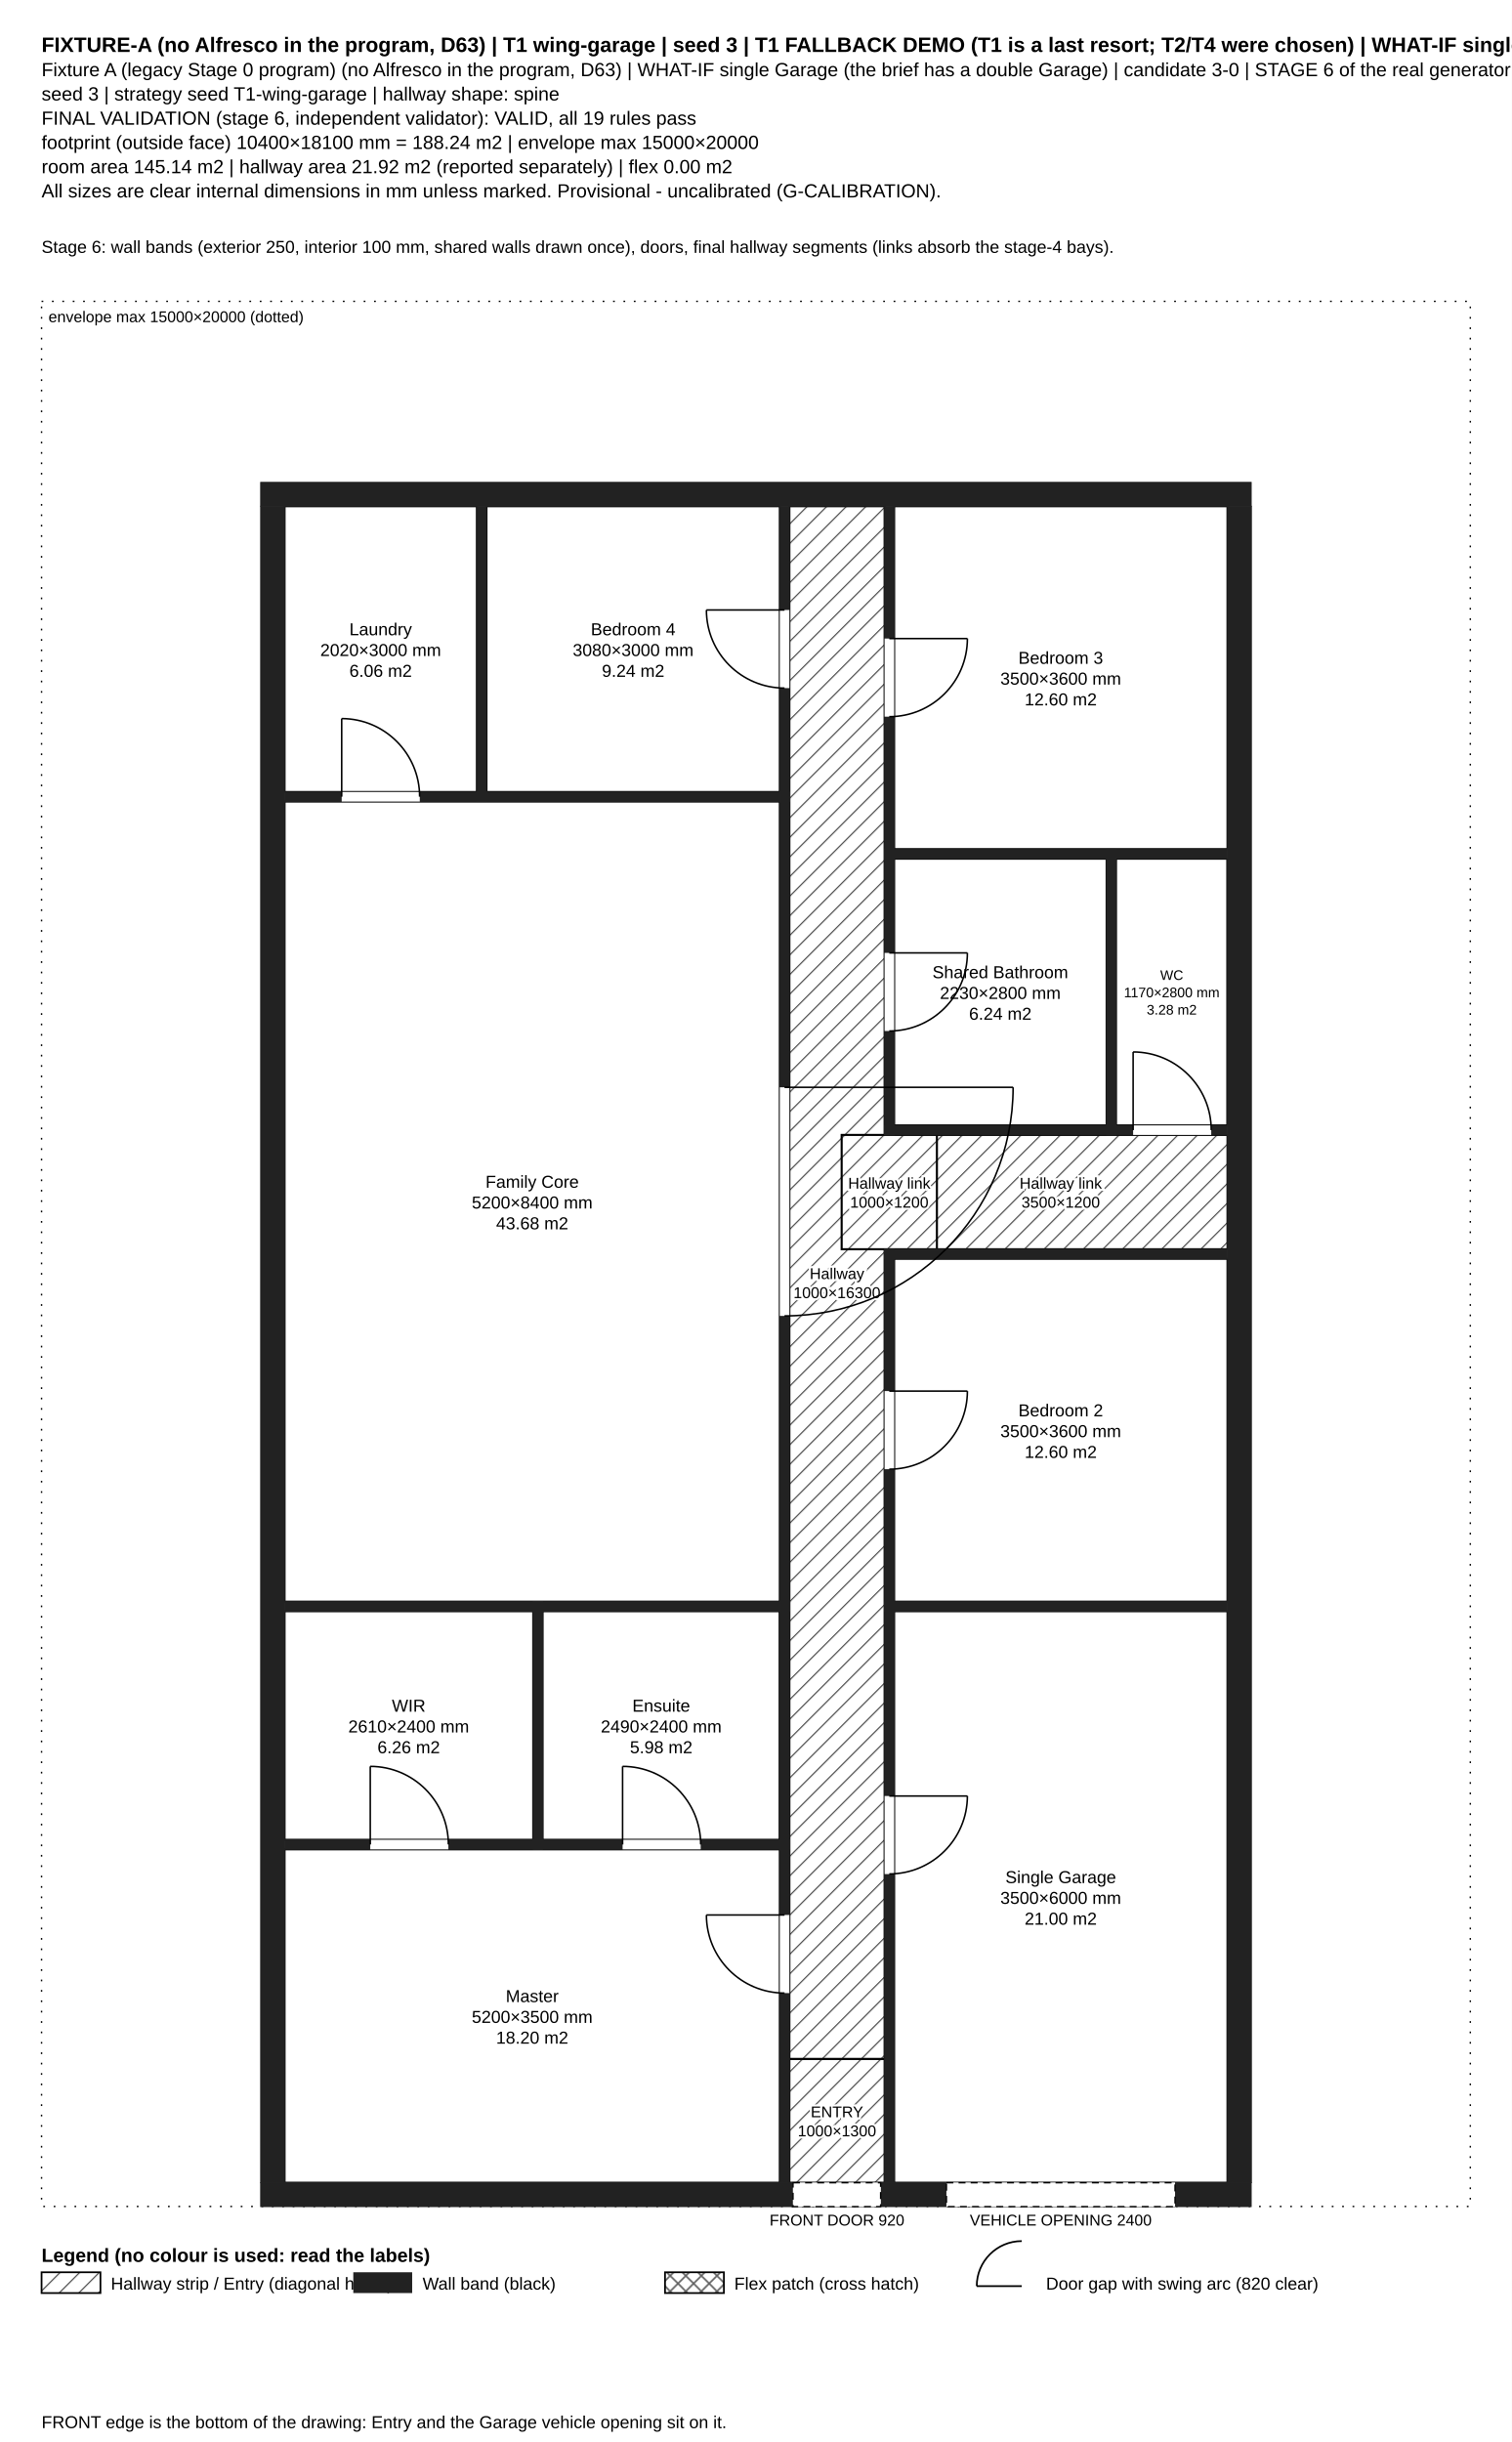
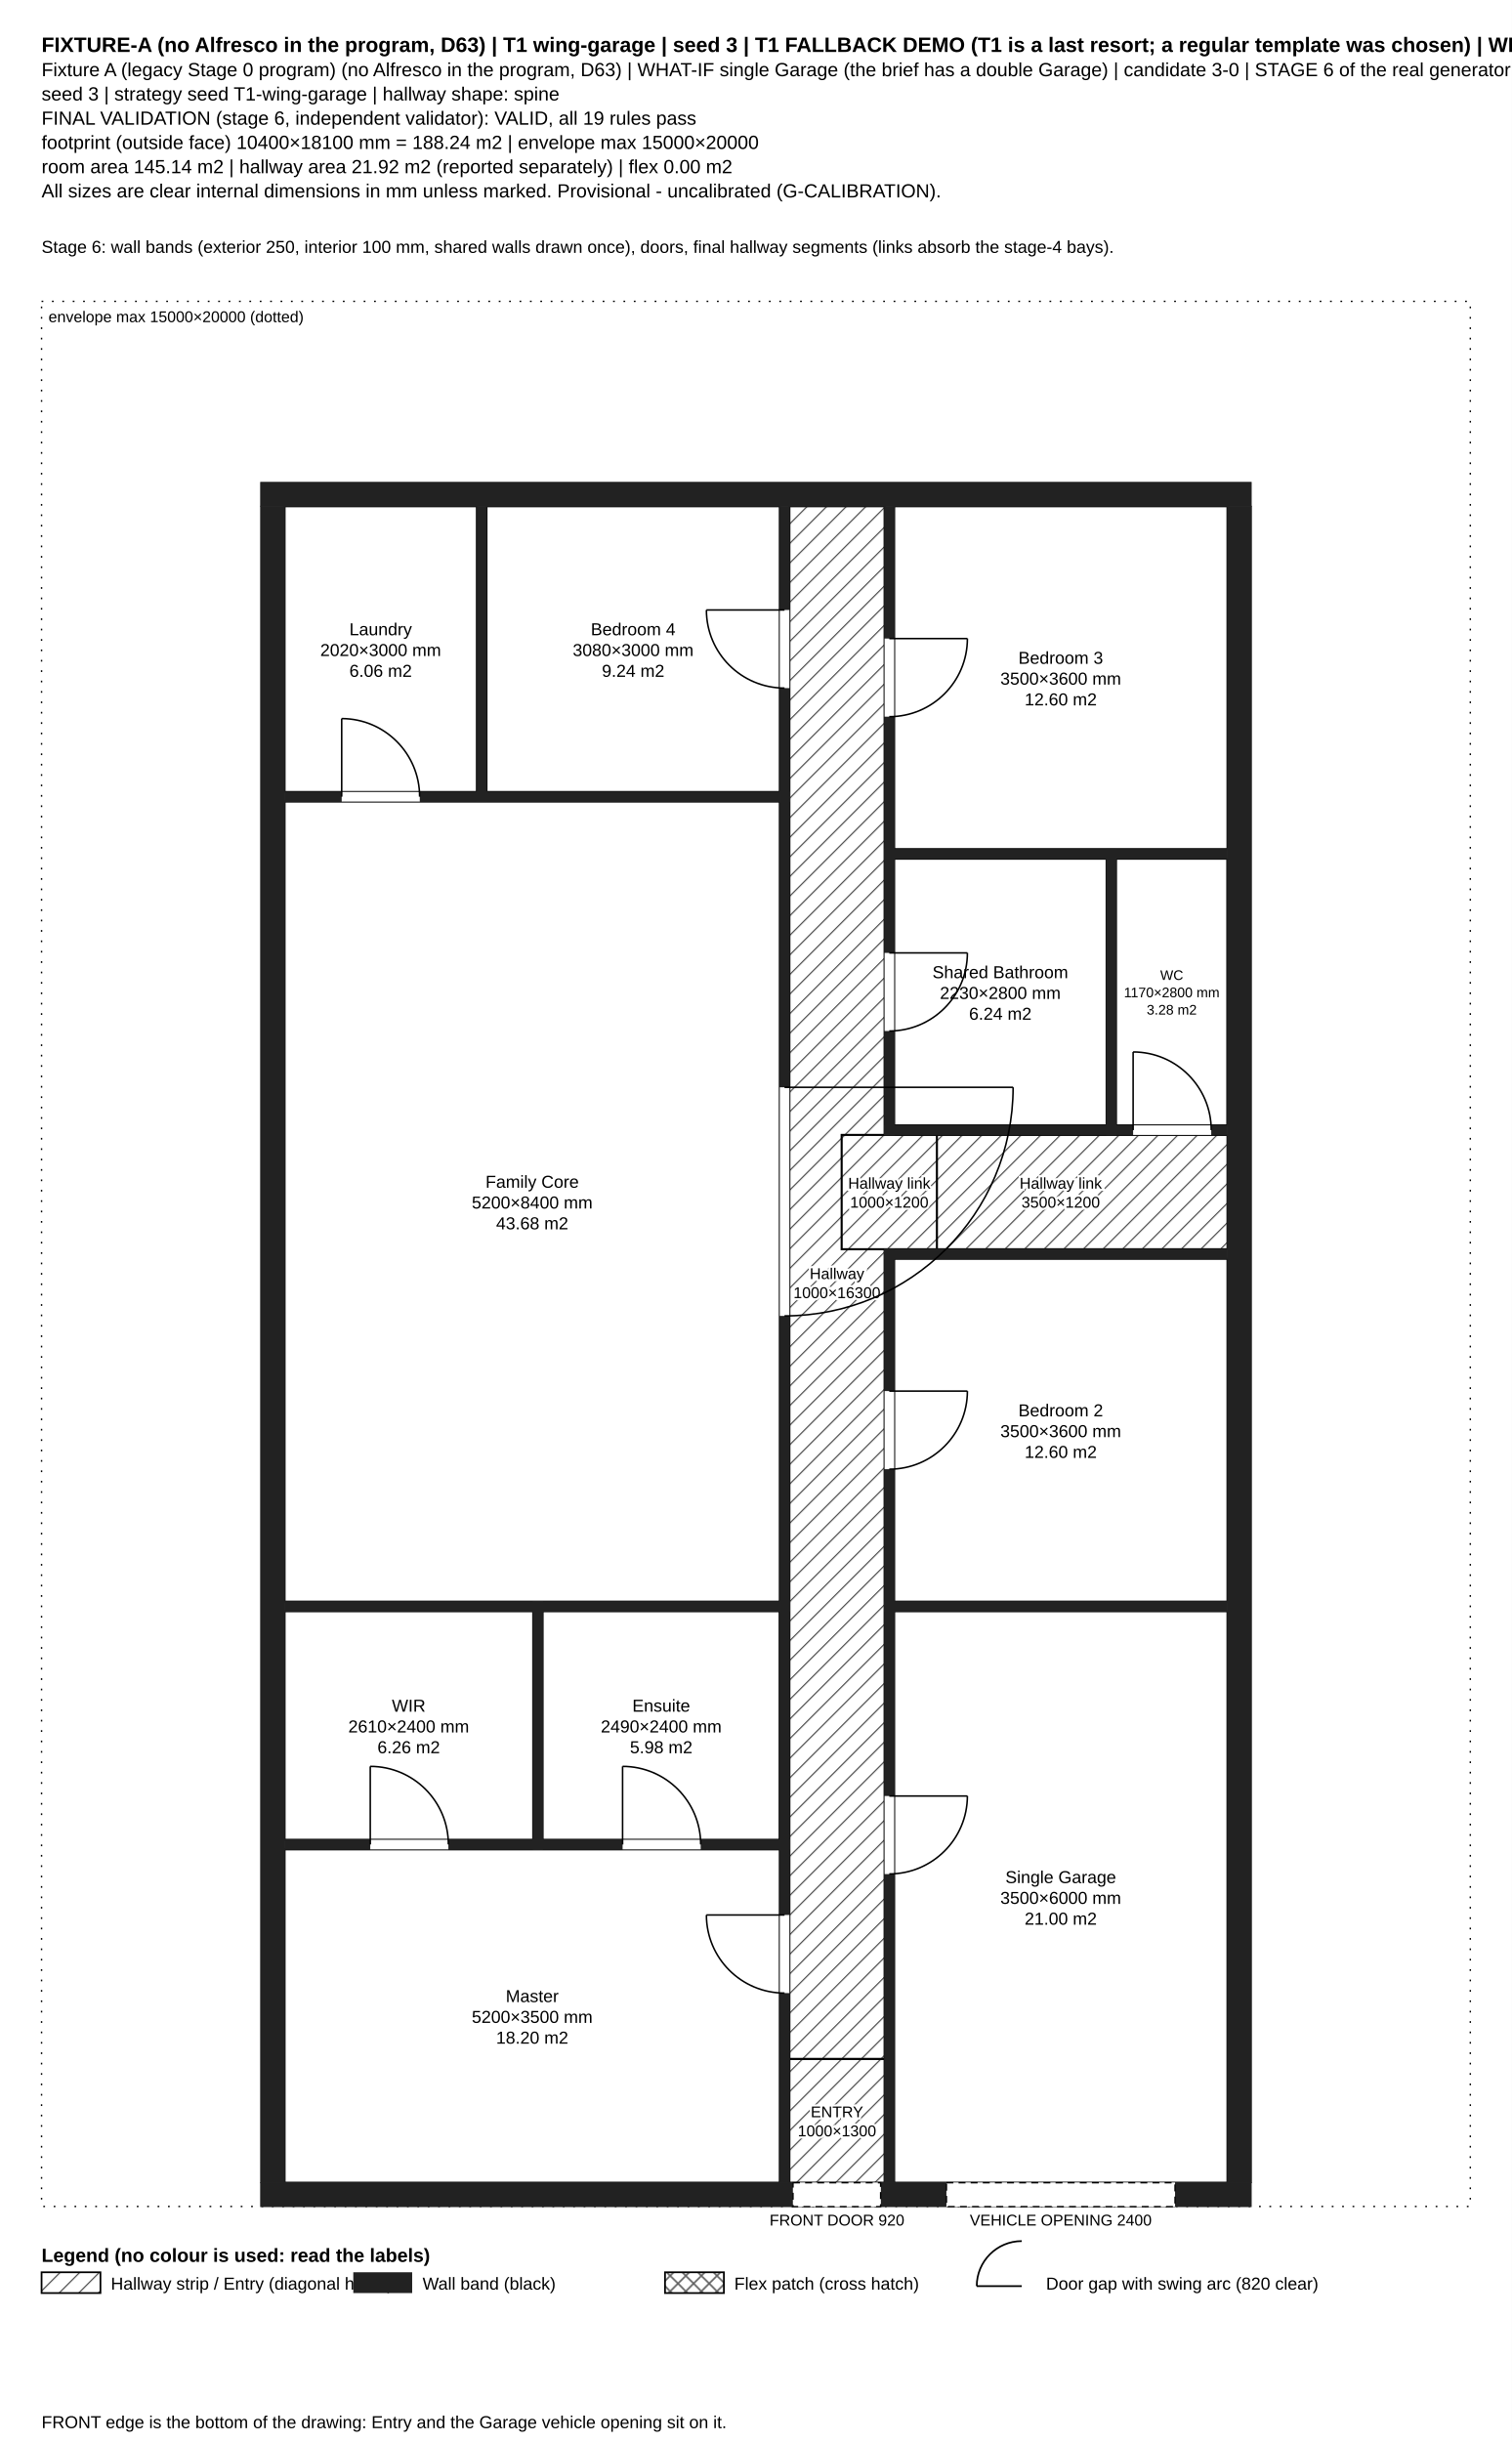
<svg xmlns="http://www.w3.org/2000/svg" width="873" height="1410" viewBox="0 0 873 1410" font-family="Arial, Helvetica, sans-serif">
  <rect width="100%" height="100%" fill="#fff" />
  <defs>
    <pattern id="hall" width="8" height="8" patternUnits="userSpaceOnUse" patternTransform="rotate(45)">
      <rect width="8" height="8" fill="#fff" />
      <line x1="0" y1="0" x2="0" y2="8" stroke="#555" stroke-width="1.4" />
    </pattern>
    <pattern id="flex" width="9" height="9" patternUnits="userSpaceOnUse">
      <rect width="9" height="9" fill="#fff" />
      <path d="M0 0L9 9M9 0L0 9" stroke="#666" stroke-width="1" />
    </pattern>
    <pattern id="wall" width="4" height="4" patternUnits="userSpaceOnUse">
      <rect width="4" height="4" fill="#222" />
    </pattern>
  </defs>
-   <text x="24" y="30" font-size="12" font-weight="bold" fill="#000">FIXTURE-A (no Alfresco in the program, D63) | T1 wing-garage | seed 3 | T1 FALLBACK DEMO (T1 is a last resort; T2/T4 were chosen) | WHAT-IF single Garage, not the brief | provisional</text>
+   <text x="24" y="30" font-size="12" font-weight="bold" fill="#000">FIXTURE-A (no Alfresco in the program, D63) | T1 wing-garage | seed 3 | T1 FALLBACK DEMO (T1 is a last resort; a regular template was chosen) | WHAT-IF single Garage, not the brief | provisional</text>
  <text x="24" y="44" font-size="11" font-weight="normal" fill="#000">Fixture A (legacy Stage 0 program) (no Alfresco in the program, D63) | WHAT-IF single Garage (the brief has a double Garage)   |   candidate 3-0   |   STAGE 6 of the real generator output</text>
  <text x="24" y="58" font-size="11" font-weight="normal" fill="#000">seed 3   |   strategy seed T1-wing-garage   |   hallway shape: spine</text>
  <text x="24" y="72" font-size="11" font-weight="normal" fill="#000">FINAL VALIDATION (stage 6, independent validator): VALID, all 19 rules pass</text>
  <text x="24" y="86" font-size="11" font-weight="normal" fill="#000">footprint (outside face) 10400×18100 mm = 188.24 m2 | envelope max 15000×20000</text>
  <text x="24" y="100" font-size="11" font-weight="normal" fill="#000">room area 145.14 m2 | hallway area 21.92 m2 (reported separately) | flex 0.00 m2</text>
  <text x="24" y="114" font-size="11" font-weight="normal" fill="#000">All sizes are clear internal dimensions in mm unless marked. Provisional - uncalibrated (G-CALIBRATION).</text>
  <rect x="24" y="174" width="825" height="1100" fill="none" stroke="#000" stroke-width="0.8" stroke-dasharray="1 5" />
  <text x="28" y="186" font-size="9">envelope max 15000×20000 (dotted)</text>
  <rect x="455.8" y="1188.8" width="55.0" height="71.5" fill="url(#hall)" stroke="#000" stroke-width="1.2" />
  <text x="483.3" y="1222.5" font-size="9" text-anchor="middle" fill="#000" stroke="#fff" stroke-width="2.5" paint-order="stroke">ENTRY</text>
  <text x="483.3" y="1233.5" font-size="9" text-anchor="middle" fill="#000" stroke="#fff" stroke-width="2.5" paint-order="stroke">1000×1300</text>
  <rect x="455.8" y="292.3" width="55.0" height="896.5" fill="url(#hall)" stroke="#000" stroke-width="1.2" />
  <text x="483.3" y="738.5" font-size="9" text-anchor="middle" fill="#000" stroke="#fff" stroke-width="2.5" paint-order="stroke">Hallway</text>
  <text x="483.3" y="749.5" font-size="9" text-anchor="middle" fill="#000" stroke="#fff" stroke-width="2.5" paint-order="stroke">1000×16300</text>
  <rect x="516.3" y="655.3" width="192.5" height="66.0" fill="url(#hall)" stroke="#000" stroke-width="1.2" />
  <text x="612.5" y="686.3" font-size="9" text-anchor="middle" fill="#000" stroke="#fff" stroke-width="2.5" paint-order="stroke">Hallway link</text>
  <text x="612.5" y="697.3" font-size="9" text-anchor="middle" fill="#000" stroke="#fff" stroke-width="2.5" paint-order="stroke">3500×1200</text>
  <rect x="486.0" y="655.3" width="55.0" height="66.0" fill="url(#hall)" stroke="#000" stroke-width="1.2" />
  <text x="513.5" y="686.3" font-size="9" text-anchor="middle" fill="#000" stroke="#fff" stroke-width="2.5" paint-order="stroke">Hallway link</text>
  <text x="513.5" y="697.3" font-size="9" text-anchor="middle" fill="#000" stroke="#fff" stroke-width="2.5" paint-order="stroke">1000×1200</text>
  <rect x="164.3" y="1067.8" width="286.0" height="192.5" fill="#fff" stroke="#000" stroke-width="1.2" />
  <text x="307.3" y="1156.0" font-size="10" text-anchor="middle" fill="#000" stroke="#fff" stroke-width="2.5" paint-order="stroke">Master</text>
  <text x="307.3" y="1168.0" font-size="10" text-anchor="middle" fill="#000" stroke="#fff" stroke-width="2.5" paint-order="stroke">5200×3500 mm</text>
  <text x="307.3" y="1180.0" font-size="10" text-anchor="middle" fill="#000" stroke="#fff" stroke-width="2.5" paint-order="stroke">18.20 m2</text>
  <rect x="164.3" y="930.3" width="143.6" height="132.0" fill="#fff" stroke="#000" stroke-width="1.2" />
  <text x="236.0" y="988.3" font-size="10" text-anchor="middle" fill="#000" stroke="#fff" stroke-width="2.5" paint-order="stroke">WIR</text>
  <text x="236.0" y="1000.3" font-size="10" text-anchor="middle" fill="#000" stroke="#fff" stroke-width="2.5" paint-order="stroke">2610×2400 mm</text>
  <text x="236.0" y="1012.3" font-size="10" text-anchor="middle" fill="#000" stroke="#fff" stroke-width="2.5" paint-order="stroke">6.26 m2</text>
  <rect x="313.3" y="930.3" width="136.9" height="132.0" fill="#fff" stroke="#000" stroke-width="1.2" />
  <text x="381.8" y="988.3" font-size="10" text-anchor="middle" fill="#000" stroke="#fff" stroke-width="2.5" paint-order="stroke">Ensuite</text>
  <text x="381.8" y="1000.3" font-size="10" text-anchor="middle" fill="#000" stroke="#fff" stroke-width="2.5" paint-order="stroke">2490×2400 mm</text>
  <text x="381.8" y="1012.3" font-size="10" text-anchor="middle" fill="#000" stroke="#fff" stroke-width="2.5" paint-order="stroke">5.98 m2</text>
  <rect x="516.3" y="930.3" width="192.5" height="330.0" fill="#fff" stroke="#000" stroke-width="1.2" />
  <text x="612.5" y="1087.3" font-size="10" text-anchor="middle" fill="#000" stroke="#fff" stroke-width="2.5" paint-order="stroke">Single Garage</text>
  <text x="612.5" y="1099.3" font-size="10" text-anchor="middle" fill="#000" stroke="#fff" stroke-width="2.5" paint-order="stroke">3500×6000 mm</text>
  <text x="612.5" y="1111.3" font-size="10" text-anchor="middle" fill="#000" stroke="#fff" stroke-width="2.5" paint-order="stroke">21.00 m2</text>
  <rect x="516.3" y="726.8" width="192.5" height="198.0" fill="#fff" stroke="#000" stroke-width="1.2" />
  <text x="612.5" y="817.8" font-size="10" text-anchor="middle" fill="#000" stroke="#fff" stroke-width="2.5" paint-order="stroke">Bedroom 2</text>
  <text x="612.5" y="829.8" font-size="10" text-anchor="middle" fill="#000" stroke="#fff" stroke-width="2.5" paint-order="stroke">3500×3600 mm</text>
  <text x="612.5" y="841.8" font-size="10" text-anchor="middle" fill="#000" stroke="#fff" stroke-width="2.5" paint-order="stroke">12.60 m2</text>
  <rect x="516.3" y="495.8" width="122.7" height="154.0" fill="#fff" stroke="#000" stroke-width="1.2" />
  <text x="577.6" y="564.8" font-size="10" text-anchor="middle" fill="#000" stroke="#fff" stroke-width="2.5" paint-order="stroke">Shared Bathroom</text>
  <text x="577.6" y="576.8" font-size="10" text-anchor="middle" fill="#000" stroke="#fff" stroke-width="2.5" paint-order="stroke">2230×2800 mm</text>
  <text x="577.6" y="588.8" font-size="10" text-anchor="middle" fill="#000" stroke="#fff" stroke-width="2.5" paint-order="stroke">6.24 m2</text>
  <rect x="644.4" y="495.8" width="64.3" height="154.0" fill="#fff" stroke="#000" stroke-width="1.2" />
  <text x="676.6" y="565.8" font-size="8" text-anchor="middle" fill="#000" stroke="#fff" stroke-width="2.5" paint-order="stroke">WC</text>
  <text x="676.6" y="575.8" font-size="8" text-anchor="middle" fill="#000" stroke="#fff" stroke-width="2.5" paint-order="stroke">1170×2800 mm</text>
  <text x="676.6" y="585.8" font-size="8" text-anchor="middle" fill="#000" stroke="#fff" stroke-width="2.5" paint-order="stroke">3.28 m2</text>
  <rect x="516.3" y="292.3" width="192.5" height="198.0" fill="#fff" stroke="#000" stroke-width="1.2" />
  <text x="612.5" y="383.3" font-size="10" text-anchor="middle" fill="#000" stroke="#fff" stroke-width="2.5" paint-order="stroke">Bedroom 3</text>
  <text x="612.5" y="395.3" font-size="10" text-anchor="middle" fill="#000" stroke="#fff" stroke-width="2.5" paint-order="stroke">3500×3600 mm</text>
  <text x="612.5" y="407.3" font-size="10" text-anchor="middle" fill="#000" stroke="#fff" stroke-width="2.5" paint-order="stroke">12.60 m2</text>
  <rect x="164.3" y="462.8" width="286.0" height="462.0" fill="#fff" stroke="#000" stroke-width="1.2" />
  <text x="307.3" y="685.8" font-size="10" text-anchor="middle" fill="#000" stroke="#fff" stroke-width="2.5" paint-order="stroke">Family Core</text>
  <text x="307.3" y="697.8" font-size="10" text-anchor="middle" fill="#000" stroke="#fff" stroke-width="2.5" paint-order="stroke">5200×8400 mm</text>
  <text x="307.3" y="709.8" font-size="10" text-anchor="middle" fill="#000" stroke="#fff" stroke-width="2.5" paint-order="stroke">43.68 m2</text>
  <rect x="164.3" y="292.3" width="111.1" height="165.0" fill="#fff" stroke="#000" stroke-width="1.2" />
  <text x="219.8" y="366.8" font-size="10" text-anchor="middle" fill="#000" stroke="#fff" stroke-width="2.5" paint-order="stroke">Laundry</text>
  <text x="219.8" y="378.8" font-size="10" text-anchor="middle" fill="#000" stroke="#fff" stroke-width="2.5" paint-order="stroke">2020×3000 mm</text>
  <text x="219.8" y="390.8" font-size="10" text-anchor="middle" fill="#000" stroke="#fff" stroke-width="2.5" paint-order="stroke">6.06 m2</text>
  <rect x="280.9" y="292.3" width="169.4" height="165.0" fill="#fff" stroke="#000" stroke-width="1.2" />
  <text x="365.6" y="366.8" font-size="10" text-anchor="middle" fill="#000" stroke="#fff" stroke-width="2.5" paint-order="stroke">Bedroom 4</text>
  <text x="365.6" y="378.8" font-size="10" text-anchor="middle" fill="#000" stroke="#fff" stroke-width="2.5" paint-order="stroke">3080×3000 mm</text>
  <text x="365.6" y="390.8" font-size="10" text-anchor="middle" fill="#000" stroke="#fff" stroke-width="2.5" paint-order="stroke">9.24 m2</text>
  <rect x="150.5" y="278.5" width="572.0" height="13.8" fill="#222" stroke="#222" stroke-width="0.5" />
  <rect x="150.5" y="1260.3" width="572.0" height="13.8" fill="#222" stroke="#222" stroke-width="0.5" />
  <rect x="150.5" y="292.3" width="13.8" height="968.0" fill="#222" stroke="#222" stroke-width="0.5" />
  <rect x="708.8" y="292.3" width="13.8" height="968.0" fill="#222" stroke="#222" stroke-width="0.5" />
  <rect x="450.3" y="292.3" width="5.5" height="968.0" fill="#222" stroke="#222" stroke-width="0.5" />
  <rect x="307.8" y="924.8" width="5.5" height="143.0" fill="#222" stroke="#222" stroke-width="0.5" />
  <rect x="510.8" y="292.3" width="5.5" height="363.0" fill="#222" stroke="#222" stroke-width="0.5" />
  <rect x="510.8" y="721.3" width="5.5" height="539.0" fill="#222" stroke="#222" stroke-width="0.5" />
  <rect x="638.9" y="490.3" width="5.5" height="165.0" fill="#222" stroke="#222" stroke-width="0.5" />
  <rect x="275.4" y="292.3" width="5.5" height="170.5" fill="#222" stroke="#222" stroke-width="0.5" />
  <rect x="164.3" y="1062.3" width="291.5" height="5.5" fill="#222" stroke="#222" stroke-width="0.5" />
  <rect x="164.3" y="924.8" width="291.5" height="5.5" fill="#222" stroke="#222" stroke-width="0.5" />
  <rect x="510.8" y="924.8" width="198.0" height="5.5" fill="#222" stroke="#222" stroke-width="0.5" />
  <rect x="510.8" y="721.3" width="198.0" height="5.5" fill="#222" stroke="#222" stroke-width="0.5" />
  <rect x="510.8" y="490.3" width="198.0" height="5.5" fill="#222" stroke="#222" stroke-width="0.5" />
  <rect x="510.8" y="649.8" width="198.0" height="5.5" fill="#222" stroke="#222" stroke-width="0.5" />
  <rect x="164.3" y="457.3" width="291.5" height="5.5" fill="#222" stroke="#222" stroke-width="0.5" />
  <rect x="450.3" y="1105.7" width="5.5" height="45.1" fill="#fff" stroke="none" />
  <path d="M453.0 1105.7 L407.9 1105.7 M453.0 1150.8 A45.1 45.1 0 0 1 407.9 1105.7" fill="none" stroke="#000" stroke-width="0.9" />
  <rect x="213.8" y="1062.3" width="45.1" height="5.5" fill="#fff" stroke="none" />
  <path d="M213.8 1065.0 L213.8 1019.9 M258.9 1065.0 A45.1 45.1 0 0 0 213.8 1019.9" fill="none" stroke="#000" stroke-width="0.9" />
  <rect x="359.5" y="1062.3" width="45.1" height="5.5" fill="#fff" stroke="none" />
  <path d="M359.5 1065.0 L359.5 1019.9 M404.6 1065.0 A45.1 45.1 0 0 0 359.5 1019.9" fill="none" stroke="#000" stroke-width="0.9" />
  <rect x="510.8" y="1037.0" width="5.5" height="45.1" fill="#fff" stroke="none" />
  <path d="M513.5 1037.0 L558.6 1037.0 M513.5 1082.0 A45.1 45.1 0 0 0 558.6 1037.0" fill="none" stroke="#000" stroke-width="0.9" />
  <rect x="510.8" y="803.2" width="5.5" height="45.1" fill="#fff" stroke="none" />
  <path d="M513.5 803.2 L558.6 803.2 M513.5 848.3 A45.1 45.1 0 0 0 558.6 803.2" fill="none" stroke="#000" stroke-width="0.9" />
  <rect x="510.8" y="550.2" width="5.5" height="45.1" fill="#fff" stroke="none" />
  <path d="M513.5 550.2 L558.6 550.2 M513.5 595.3 A45.1 45.1 0 0 0 558.6 550.2" fill="none" stroke="#000" stroke-width="0.9" />
  <rect x="654.3" y="649.8" width="45.1" height="5.5" fill="#fff" stroke="none" />
  <path d="M654.3 652.5 L654.3 607.4 M699.4 652.5 A45.1 45.1 0 0 0 654.3 607.4" fill="none" stroke="#000" stroke-width="0.9" />
  <rect x="510.8" y="368.7" width="5.5" height="45.1" fill="#fff" stroke="none" />
  <path d="M513.5 368.7 L558.6 368.7 M513.5 413.8 A45.1 45.1 0 0 0 558.6 368.7" fill="none" stroke="#000" stroke-width="0.9" />
  <rect x="197.3" y="457.3" width="45.1" height="5.5" fill="#fff" stroke="none" />
  <path d="M197.3 460.0 L197.3 414.9 M242.3 460.0 A45.1 45.1 0 0 0 197.3 414.9" fill="none" stroke="#000" stroke-width="0.9" />
  <rect x="450.3" y="352.2" width="5.5" height="45.1" fill="#fff" stroke="none" />
  <path d="M453.0 352.2 L407.9 352.2 M453.0 397.3 A45.1 45.1 0 0 1 407.9 352.2" fill="none" stroke="#000" stroke-width="0.9" />
  <rect x="450.3" y="627.8" width="5.5" height="132.0" fill="#fff" stroke="none" />
  <path d="M453.0 627.8 L585.0 627.8 M453.0 759.8 A132.0 132.0 0 0 0 585.0 627.8" fill="none" stroke="#000" stroke-width="0.9" />
  <rect x="457.9" y="1260.3" width="50.6" height="13.8" fill="#fff" stroke="none" />
  <rect x="457.9" y="1260.3" width="50.6" height="13.8" fill="#fff" stroke="#000" stroke-width="0.8" stroke-dasharray="4 3" />
  <text x="483.3" y="1285.0" font-size="9" text-anchor="middle">FRONT DOOR 920</text>
  <rect x="546.5" y="1260.3" width="132.0" height="13.8" fill="#fff" stroke="none" />
  <rect x="546.5" y="1260.3" width="132.0" height="13.8" fill="#fff" stroke="#000" stroke-width="0.8" stroke-dasharray="4 3" />
  <text x="612.5" y="1285.0" font-size="9" text-anchor="middle">VEHICLE OPENING 2400</text>
  <text x="24" y="146" font-size="10">Stage 6: wall bands (exterior 250, interior 100 mm, shared walls drawn once), doors, final hallway segments (links absorb the stage-4 bays).</text>
  <text x="24" y="1306" font-size="11" font-weight="bold">Legend (no colour is used: read the labels)</text>
  <rect x="24" y="1312" width="34" height="12" fill="url(#hall)" stroke="#000" stroke-width="1" />
  <text x="64" y="1322" font-size="10">Hallway strip / Entry (diagonal hatch)</text>
  <rect x="204" y="1312" width="34" height="12" fill="#222" />
  <text x="244" y="1322" font-size="10">Wall band (black)</text>
  <rect x="384" y="1312" width="34" height="12" fill="url(#flex)" stroke="#000" stroke-width="1" />
  <text x="424" y="1322" font-size="10">Flex patch (cross hatch)</text>
  <path d="M564 1320 h26 M564 1320 a26 26 0 0 1 26 -26" stroke="#000" fill="none" stroke-width="1" />
  <text x="604" y="1322" font-size="10">Door gap with swing arc (820 clear)</text>
  <text x="24" y="1402" font-size="10">FRONT edge is the bottom of the drawing: Entry and the Garage vehicle opening sit on it.</text>
</svg>
